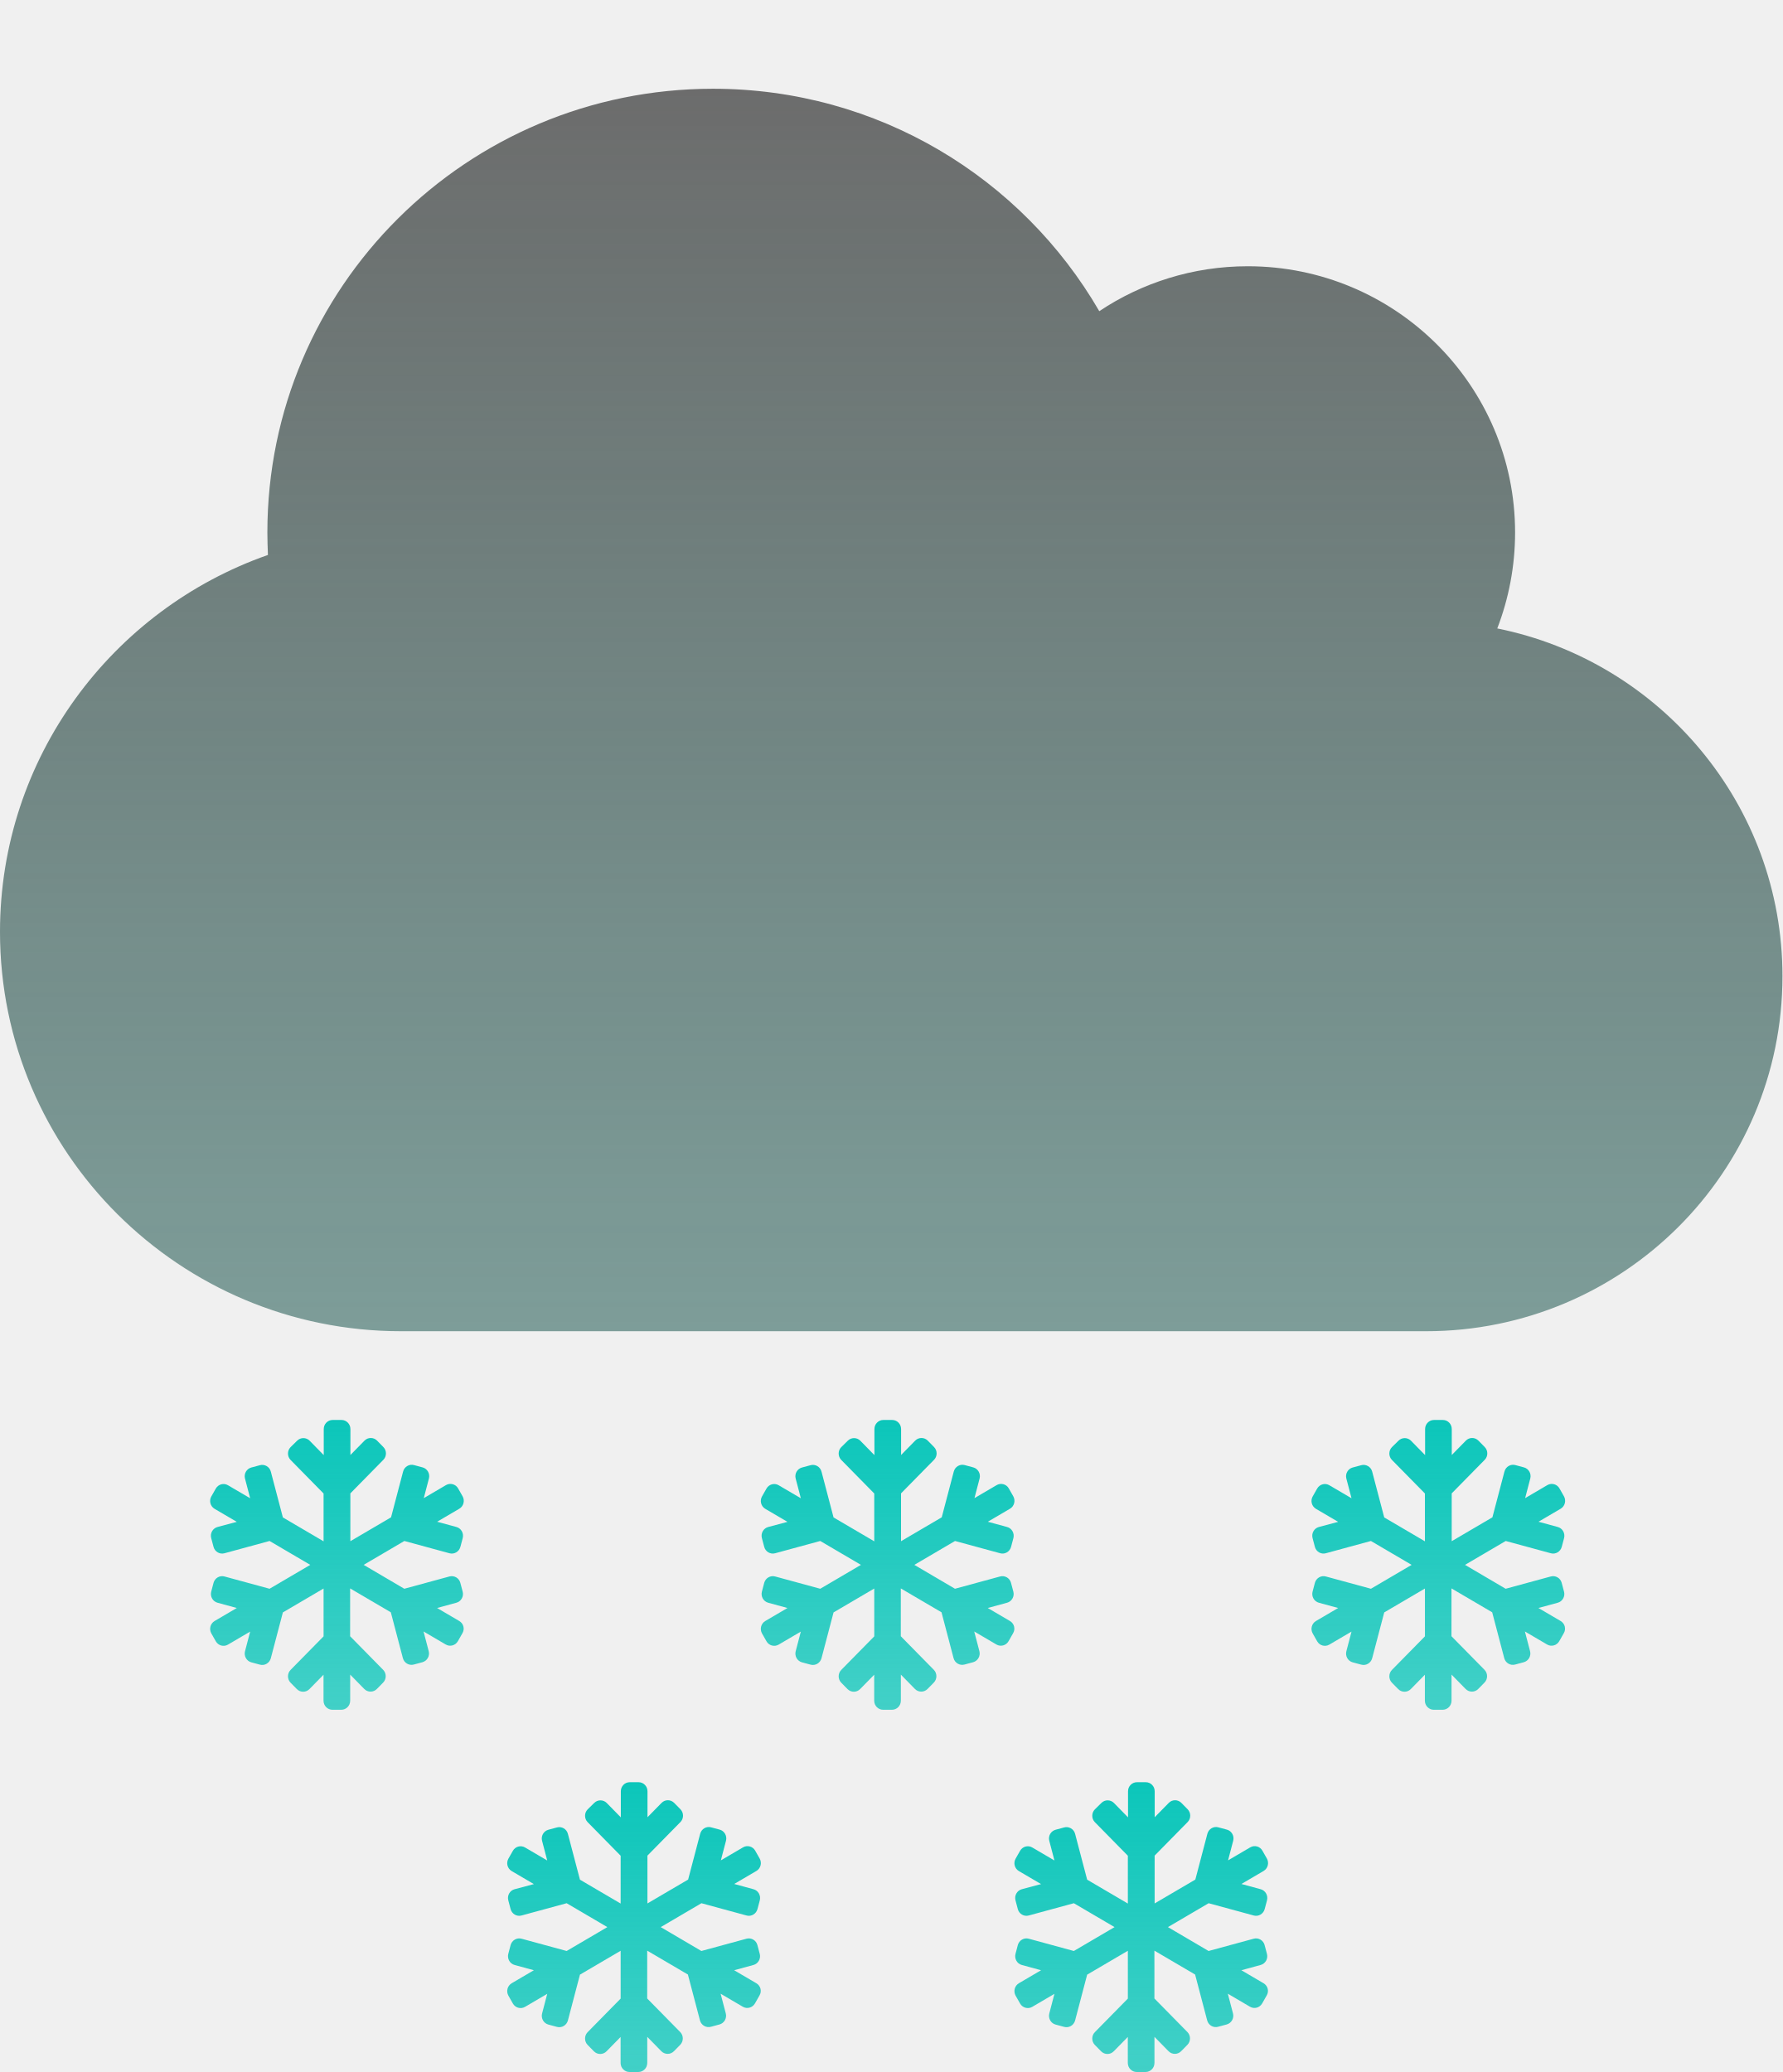
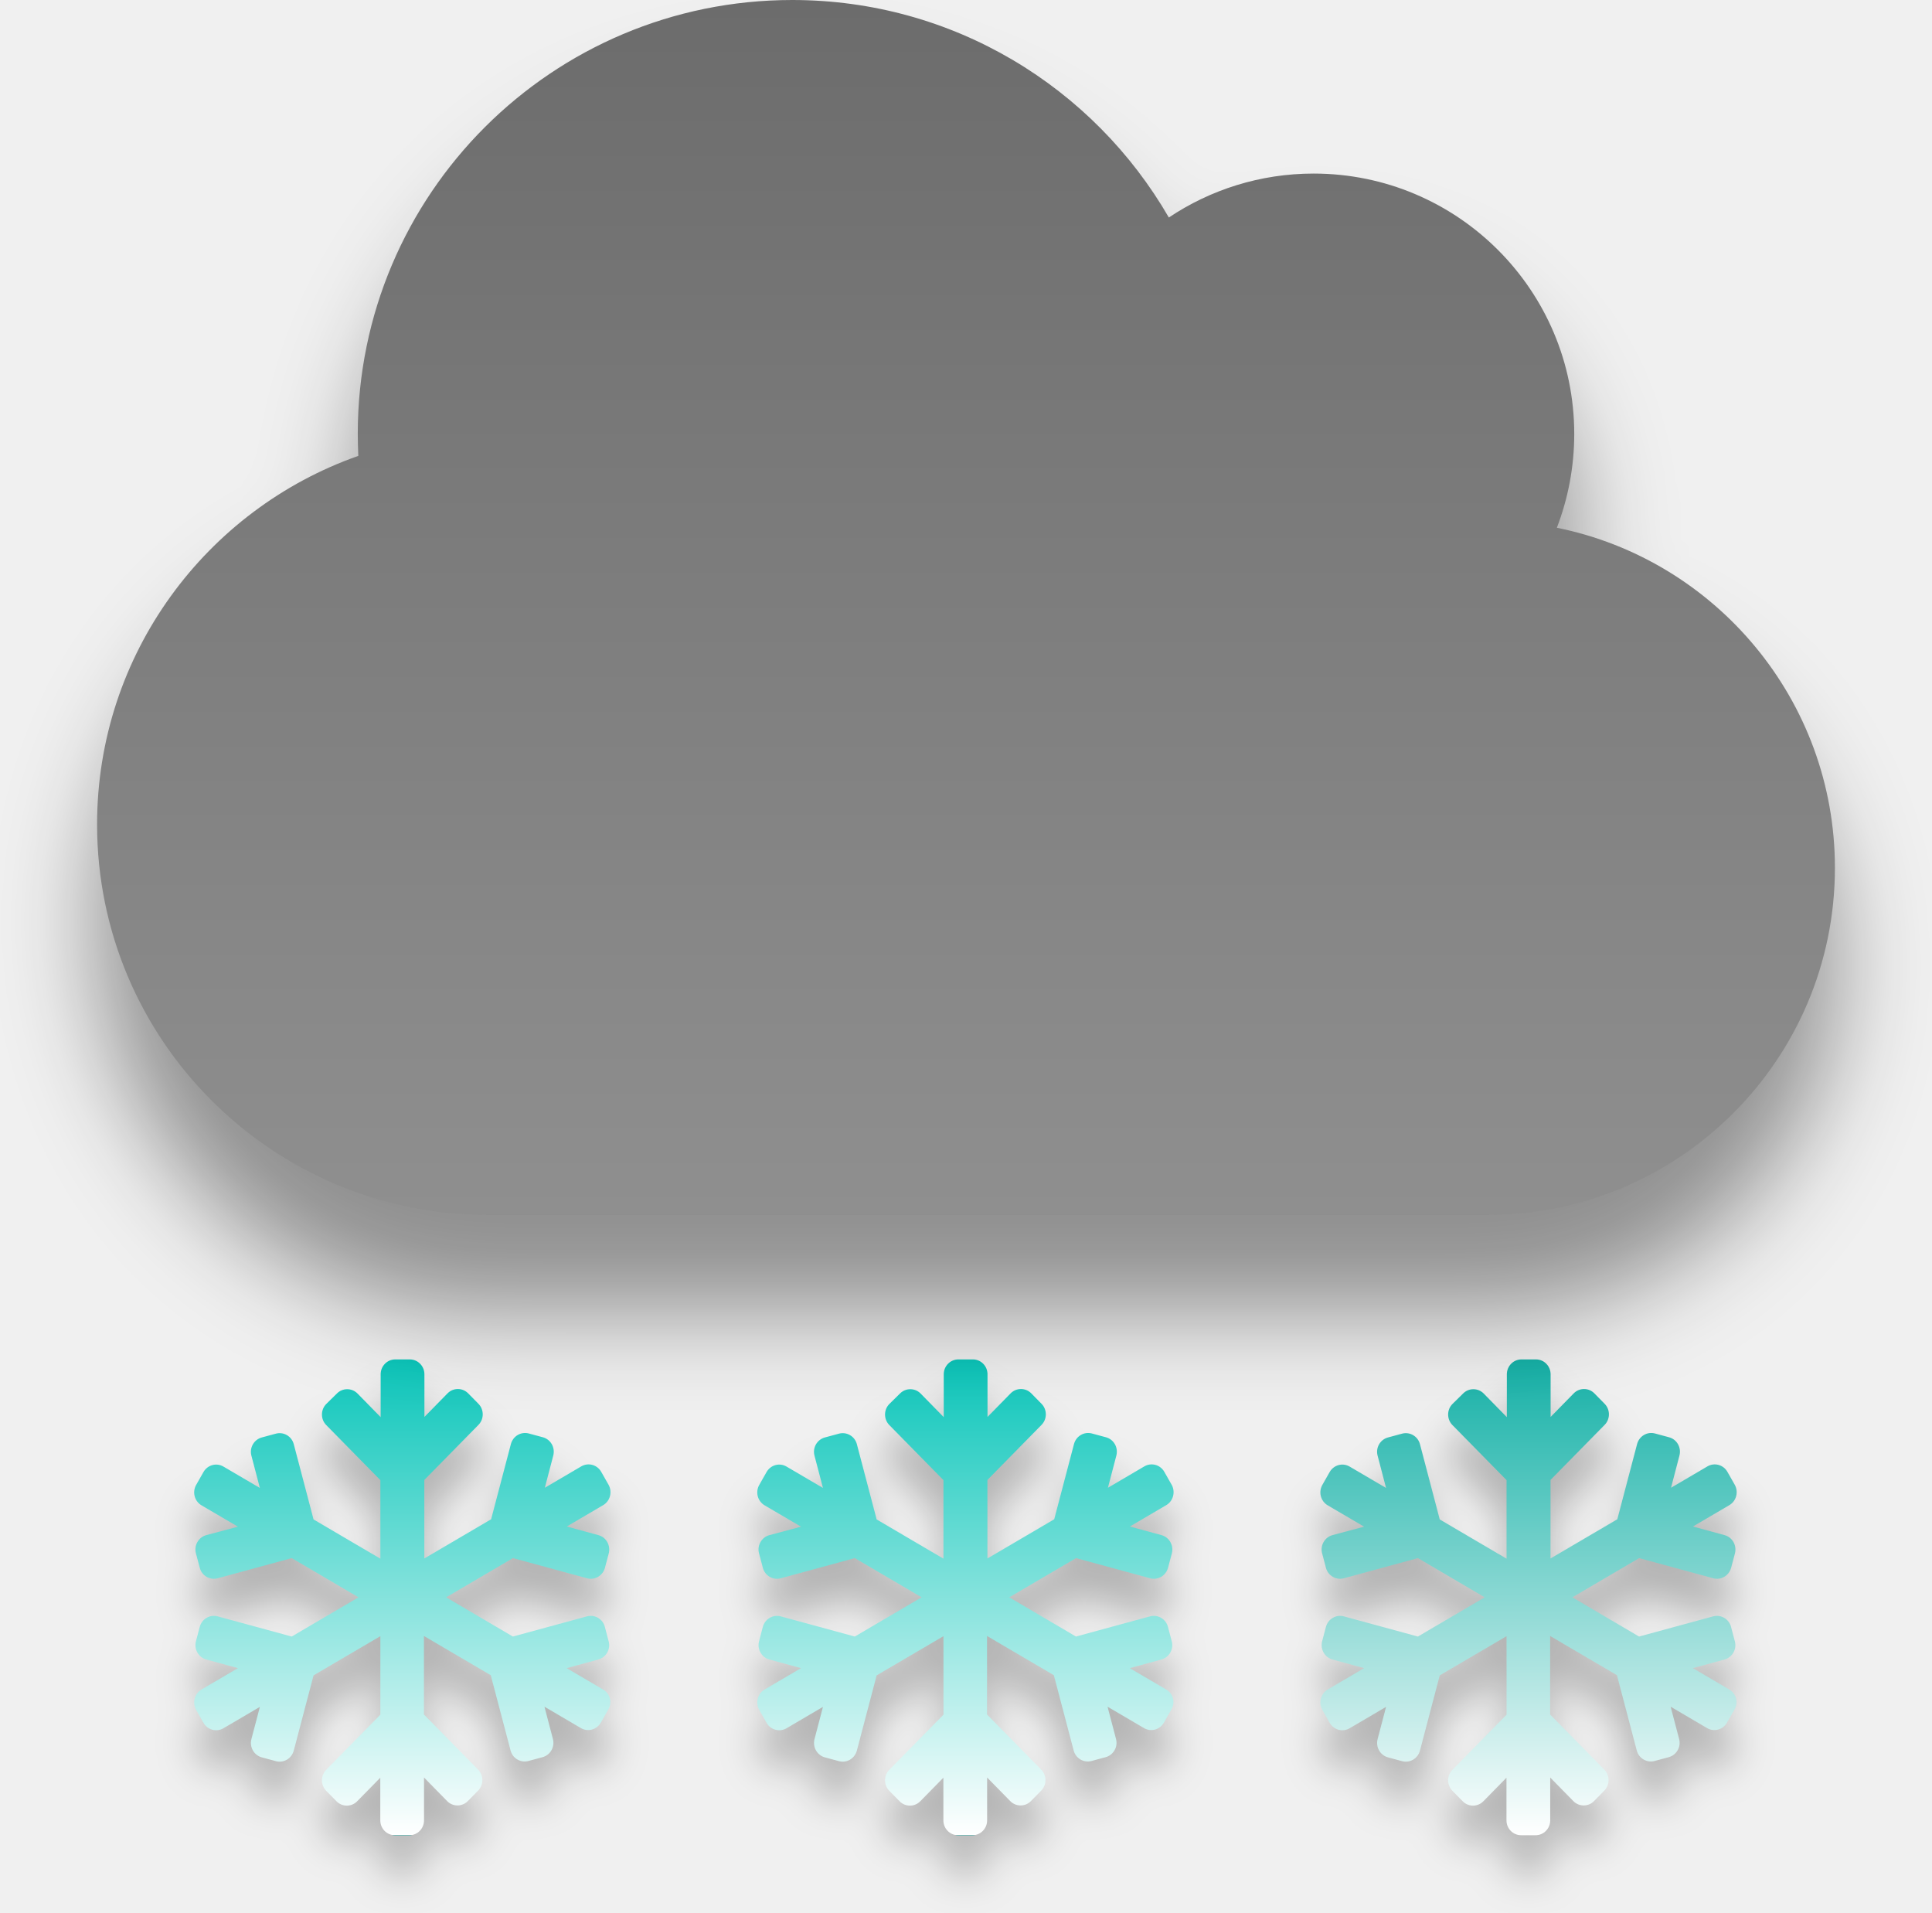
- <svg xmlns="http://www.w3.org/2000/svg" width="246" height="286" viewBox="0 0 246 286" fill="none">
-   <path d="M206.64 86.745C208.216 82.649 209.1 78.17 209.1 73.5C209.1 53.211 192.572 36.75 172.2 36.75C164.628 36.75 157.555 39.047 151.713 42.952C141.066 24.577 121.193 12.25 98.4 12.25C64.421 12.25 36.9 39.659 36.9 73.5C36.9 74.534 36.938 75.567 36.977 76.601C15.452 84.142 0 104.584 0 128.625C0 159.059 24.792 183.75 55.35 183.75H196.8C223.975 183.75 246 161.815 246 134.75C246 111.054 229.087 91.263 206.64 86.745Z" fill="url(#paint0_linear)" />
-   <g clip-path="url(#clip0)">
-     <path d="M63.384 223.75L60.321 221.953L62.986 221.227C63.642 221.047 64.032 220.359 63.853 219.695L63.532 218.484C63.361 217.82 62.681 217.422 62.025 217.602L55.798 219.297L50.189 216L55.806 212.703L62.032 214.398C62.689 214.578 63.361 214.18 63.54 213.516L63.861 212.305C64.032 211.641 63.65 210.953 62.993 210.773L60.329 210.047L63.392 208.25C63.978 207.906 64.181 207.141 63.845 206.539L63.228 205.453C62.892 204.852 62.134 204.648 61.548 204.992L58.486 206.789L59.196 204.078C59.368 203.414 58.986 202.727 58.329 202.547L57.142 202.227C56.486 202.047 55.814 202.445 55.634 203.109L53.97 209.438L48.353 212.734V206.133L52.907 201.5C53.384 201.016 53.384 200.219 52.907 199.734L52.04 198.852C51.564 198.367 50.782 198.367 50.306 198.852L48.361 200.836V197.25C48.361 196.562 47.814 196 47.134 196H45.907C45.228 196 44.681 196.562 44.681 197.25V200.852L42.736 198.867C42.259 198.383 41.478 198.383 41.001 198.867L40.103 199.75C39.626 200.234 39.626 201.031 40.103 201.516L44.657 206.148V212.75L39.04 209.453L37.376 203.125C37.204 202.461 36.525 202.063 35.868 202.242L34.681 202.562C34.025 202.742 33.634 203.43 33.814 204.094L34.525 206.805L31.462 205.008C30.876 204.664 30.126 204.867 29.782 205.469L29.165 206.555C28.829 207.156 29.025 207.914 29.618 208.266L32.681 210.062L30.017 210.773C29.36 210.953 28.97 211.641 29.15 212.305L29.47 213.516C29.642 214.18 30.321 214.578 30.978 214.398L37.204 212.703L42.821 216L37.204 219.297L30.978 217.602C30.321 217.422 29.65 217.82 29.47 218.484L29.15 219.695C28.978 220.359 29.36 221.047 30.017 221.227L32.681 221.953L29.618 223.75C29.032 224.094 28.829 224.859 29.165 225.461L29.782 226.547C30.118 227.148 30.876 227.352 31.462 227.008L34.525 225.211L33.814 227.922C33.642 228.586 34.025 229.273 34.681 229.453L35.868 229.773C36.525 229.953 37.196 229.555 37.376 228.891L39.04 222.562L44.657 219.266V225.867L40.103 230.5C39.626 230.984 39.626 231.781 40.103 232.266L40.97 233.148C41.446 233.633 42.228 233.633 42.704 233.148L44.65 231.164V234.75C44.65 235.438 45.196 236 45.876 236H47.103C47.782 236 48.329 235.438 48.329 234.75V231.148L50.275 233.133C50.751 233.617 51.532 233.617 52.009 233.133L52.876 232.25C53.353 231.766 53.353 230.969 52.876 230.484L48.321 225.852V219.25L53.939 222.547L55.603 228.875C55.775 229.539 56.454 229.938 57.111 229.758L58.298 229.438C58.954 229.258 59.345 228.57 59.165 227.906L58.454 225.195L61.517 226.992C62.103 227.336 62.853 227.133 63.196 226.531L63.814 225.445C64.173 224.859 63.978 224.094 63.384 223.75V223.75Z" fill="url(#paint1_linear)" />
+ <svg xmlns="http://www.w3.org/2000/svg" width="199" height="197" viewBox="0 0 199 197" fill="none">
+   <g filter="url(#filter0_d)">
+     <path d="M62.119 173.994L58.367 171.792L61.631 170.903C62.435 170.683 62.913 169.84 62.693 169.026L62.3 167.543C62.091 166.729 61.258 166.242 60.454 166.462L52.826 168.539L45.955 164.5L52.836 160.461L60.463 162.538C61.267 162.758 62.091 162.271 62.31 161.457L62.703 159.974C62.913 159.16 62.445 158.317 61.64 158.097L58.376 157.208L62.129 155.006C62.846 154.585 63.095 153.648 62.684 152.91L61.928 151.58C61.516 150.844 60.588 150.594 59.87 151.015L56.119 153.217L56.989 149.896C57.199 149.082 56.731 148.241 55.926 148.02L54.472 147.628C53.669 147.408 52.846 147.895 52.625 148.709L50.587 156.462L43.706 160.499V152.413L49.285 146.738C49.869 146.145 49.869 145.168 49.285 144.574L48.222 143.494C47.639 142.9 46.681 142.9 46.098 143.494L43.716 145.924V141.531C43.716 140.688 43.046 140 42.213 140H40.709C39.878 140 39.208 140.688 39.208 141.531V145.944L36.825 143.512C36.241 142.919 35.284 142.919 34.7 143.512L33.6 144.594C33.015 145.187 33.015 146.163 33.6 146.757L39.178 152.431V160.519L32.297 156.48L30.259 148.728C30.048 147.915 29.216 147.427 28.412 147.646L26.958 148.038C26.154 148.259 25.675 149.102 25.895 149.915L26.767 153.236L23.014 151.035C22.297 150.613 21.378 150.862 20.956 151.6L20.201 152.93C19.789 153.666 20.029 154.595 20.755 155.026L24.508 157.226L21.244 158.097C20.441 158.317 19.962 159.16 20.182 159.974L20.574 161.457C20.785 162.271 21.617 162.758 22.421 162.538L30.048 160.461L36.929 164.5L30.048 168.539L22.421 166.462C21.617 166.242 20.795 166.729 20.574 167.543L20.182 169.026C19.971 169.84 20.441 170.683 21.244 170.903L24.508 171.792L20.755 173.994C20.038 174.415 19.789 175.352 20.201 176.09L20.956 177.42C21.368 178.156 22.297 178.406 23.014 177.985L26.767 175.783L25.895 179.104C25.685 179.918 26.154 180.759 26.958 180.98L28.412 181.372C29.216 181.592 30.038 181.105 30.259 180.291L32.297 172.538L39.178 168.501V176.587L33.6 182.263C33.015 182.855 33.015 183.832 33.6 184.426L34.662 185.506C35.245 186.1 36.203 186.1 36.786 185.506L39.17 183.076V187.469C39.17 188.312 39.839 189 40.672 189H42.175C43.006 189 43.676 188.312 43.676 187.469V183.056L46.06 185.488C46.643 186.081 47.6 186.081 48.184 185.488L49.246 184.406C49.831 183.813 49.831 182.837 49.246 182.243L43.667 176.569V168.481L50.549 172.52L52.587 180.272C52.798 181.085 53.63 181.574 54.434 181.354L55.889 180.962C56.692 180.741 57.171 179.898 56.95 179.085L56.08 175.764L59.832 177.965C60.55 178.387 61.468 178.138 61.889 177.4L62.645 176.07C63.085 175.352 62.846 174.415 62.119 173.994Z" fill="url(#paint0_linear)" />
  </g>
-   <g clip-path="url(#clip1)">
-     <path d="M104.384 273.75L101.321 271.953L103.985 271.227C104.642 271.047 105.032 270.359 104.853 269.695L104.532 268.484C104.36 267.82 103.681 267.422 103.025 267.602L96.798 269.297L91.189 266L96.806 262.703L103.032 264.398C103.689 264.578 104.361 264.18 104.54 263.516L104.861 262.305C105.032 261.641 104.65 260.953 103.993 260.773L101.329 260.047L104.392 258.25C104.978 257.906 105.181 257.141 104.845 256.539L104.228 255.453C103.892 254.852 103.134 254.648 102.548 254.992L99.486 256.789L100.196 254.078C100.368 253.414 99.986 252.727 99.329 252.547L98.142 252.227C97.486 252.047 96.814 252.445 96.634 253.109L94.97 259.438L89.353 262.734V256.133L93.907 251.5C94.384 251.016 94.384 250.219 93.907 249.734L93.04 248.852C92.564 248.367 91.782 248.367 91.306 248.852L89.361 250.836V247.25C89.361 246.562 88.814 246 88.134 246H86.907C86.228 246 85.681 246.562 85.681 247.25V250.852L83.736 248.867C83.259 248.383 82.478 248.383 82.001 248.867L81.103 249.75C80.626 250.234 80.626 251.031 81.103 251.516L85.657 256.148V262.75L80.04 259.453L78.376 253.125C78.204 252.461 77.525 252.063 76.868 252.242L75.681 252.562C75.025 252.742 74.634 253.43 74.814 254.094L75.525 256.805L72.462 255.008C71.876 254.664 71.126 254.867 70.782 255.469L70.165 256.555C69.829 257.156 70.025 257.914 70.618 258.266L73.681 260.062L71.017 260.773C70.361 260.953 69.97 261.641 70.15 262.305L70.47 263.516C70.642 264.18 71.321 264.578 71.978 264.398L78.204 262.703L83.821 266L78.204 269.297L71.978 267.602C71.321 267.422 70.65 267.82 70.47 268.484L70.15 269.695C69.978 270.359 70.361 271.047 71.017 271.227L73.681 271.953L70.618 273.75C70.032 274.094 69.829 274.859 70.165 275.461L70.782 276.547C71.118 277.148 71.876 277.352 72.462 277.008L75.525 275.211L74.814 277.922C74.642 278.586 75.025 279.273 75.681 279.453L76.868 279.773C77.525 279.953 78.196 279.555 78.376 278.891L80.04 272.562L85.657 269.266V275.867L81.103 280.5C80.626 280.984 80.626 281.781 81.103 282.266L81.97 283.148C82.446 283.633 83.228 283.633 83.704 283.148L85.65 281.164V284.75C85.65 285.438 86.196 286 86.876 286H88.103C88.782 286 89.329 285.438 89.329 284.75V281.148L91.275 283.133C91.751 283.617 92.532 283.617 93.009 283.133L93.876 282.25C94.353 281.766 94.353 280.969 93.876 280.484L89.321 275.852V269.25L94.939 272.547L96.603 278.875C96.775 279.539 97.454 279.938 98.111 279.758L99.298 279.438C99.954 279.258 100.345 278.57 100.165 277.906L99.454 275.195L102.517 276.992C103.103 277.336 103.853 277.133 104.196 276.531L104.814 275.445C105.173 274.859 104.978 274.094 104.384 273.75V273.75Z" fill="url(#paint2_linear)" />
+   <g filter="url(#filter1_d)">
+     <path d="M120.119 173.994L116.367 171.792L119.631 170.903C120.435 170.683 120.913 169.84 120.693 169.026L120.3 167.543C120.091 166.729 119.258 166.242 118.454 166.462L110.826 168.539L103.955 164.5L110.836 160.461L118.463 162.538C119.267 162.758 120.091 162.271 120.31 161.457L120.703 159.974C120.913 159.16 120.445 158.317 119.64 158.097L116.376 157.208L120.129 155.006C120.846 154.585 121.095 153.648 120.684 152.91L119.928 151.58C119.516 150.844 118.588 150.594 117.87 151.015L114.119 153.217L114.988 149.896C115.199 149.082 114.731 148.241 113.926 148.02L112.472 147.628C111.669 147.408 110.846 147.895 110.625 148.709L108.587 156.462L101.706 160.499V152.413L107.284 146.738C107.869 146.145 107.869 145.168 107.284 144.574L106.222 143.494C105.639 142.9 104.681 142.9 104.098 143.494L101.716 145.924V141.531C101.716 140.688 101.046 140 100.213 140H98.71C97.878 140 97.208 140.688 97.208 141.531V145.944L94.825 143.512C94.241 142.919 93.284 142.919 92.7 143.512L91.6 144.594C91.015 145.187 91.015 146.163 91.6 146.757L97.178 152.431V160.519L90.297 156.48L88.259 148.728C88.048 147.915 87.216 147.427 86.412 147.646L84.958 148.038C84.154 148.259 83.675 149.102 83.895 149.915L84.766 153.236L81.014 151.035C80.296 150.613 79.378 150.862 78.956 151.6L78.201 152.93C77.789 153.666 78.029 154.595 78.755 155.026L82.508 157.226L79.244 158.097C78.441 158.317 77.962 159.16 78.182 159.974L78.574 161.457C78.785 162.271 79.617 162.758 80.421 162.538L88.048 160.461L94.929 164.5L88.048 168.539L80.421 166.462C79.617 166.242 78.795 166.729 78.574 167.543L78.182 169.026C77.971 169.84 78.441 170.683 79.244 170.903L82.508 171.792L78.755 173.994C78.038 174.415 77.789 175.352 78.201 176.09L78.956 177.42C79.368 178.156 80.296 178.406 81.014 177.985L84.766 175.783L83.895 179.104C83.685 179.918 84.154 180.759 84.958 180.98L86.412 181.372C87.216 181.592 88.038 181.105 88.259 180.291L90.297 172.538L97.178 168.501V176.587L91.6 182.263C91.015 182.855 91.015 183.832 91.6 184.426L92.662 185.506C93.245 186.1 94.203 186.1 94.786 185.506L97.17 183.076V187.469C97.17 188.312 97.838 189 98.671 189H100.175C101.006 189 101.676 188.312 101.676 187.469V183.056L104.06 185.488C104.643 186.081 105.6 186.081 106.184 185.488L107.247 184.406C107.831 183.813 107.831 182.837 107.247 182.243L101.667 176.569V168.481L108.549 172.52L110.587 180.272C110.798 181.085 111.63 181.574 112.434 181.354L113.888 180.962C114.692 180.741 115.171 179.898 114.951 179.085L114.08 175.764L117.832 177.965C118.55 178.387 119.468 178.138 119.888 177.4L120.646 176.07C121.085 175.352 120.846 174.415 120.119 173.994Z" fill="url(#paint1_linear)" />
  </g>
-   <g clip-path="url(#clip2)">
-     <path d="M139.384 223.75L136.321 221.953L138.986 221.227C139.642 221.047 140.032 220.359 139.853 219.695L139.532 218.484C139.361 217.82 138.681 217.422 138.025 217.602L131.798 219.297L126.189 216L131.806 212.703L138.032 214.398C138.689 214.578 139.361 214.18 139.54 213.516L139.861 212.305C140.032 211.641 139.65 210.953 138.993 210.773L136.329 210.047L139.392 208.25C139.978 207.906 140.181 207.141 139.845 206.539L139.228 205.453C138.892 204.852 138.134 204.648 137.548 204.992L134.486 206.789L135.196 204.078C135.368 203.414 134.986 202.727 134.329 202.547L133.142 202.227C132.486 202.047 131.814 202.445 131.634 203.109L129.97 209.438L124.353 212.734V206.133L128.907 201.5C129.384 201.016 129.384 200.219 128.907 199.734L128.04 198.852C127.564 198.367 126.782 198.367 126.306 198.852L124.361 200.836V197.25C124.361 196.562 123.814 196 123.134 196H121.907C121.228 196 120.681 196.562 120.681 197.25V200.852L118.736 198.867C118.259 198.383 117.478 198.383 117.001 198.867L116.103 199.75C115.626 200.234 115.626 201.031 116.103 201.516L120.657 206.148V212.75L115.04 209.453L113.376 203.125C113.204 202.461 112.525 202.063 111.868 202.242L110.681 202.562C110.025 202.742 109.634 203.43 109.814 204.094L110.525 206.805L107.462 205.008C106.876 204.664 106.126 204.867 105.782 205.469L105.165 206.555C104.829 207.156 105.025 207.914 105.618 208.266L108.681 210.062L106.017 210.773C105.361 210.953 104.97 211.641 105.15 212.305L105.47 213.516C105.642 214.18 106.321 214.578 106.978 214.398L113.204 212.703L118.821 216L113.204 219.297L106.978 217.602C106.321 217.422 105.65 217.82 105.47 218.484L105.15 219.695C104.978 220.359 105.361 221.047 106.017 221.227L108.681 221.953L105.618 223.75C105.032 224.094 104.829 224.859 105.165 225.461L105.782 226.547C106.118 227.148 106.876 227.352 107.462 227.008L110.525 225.211L109.814 227.922C109.642 228.586 110.025 229.273 110.681 229.453L111.868 229.773C112.525 229.953 113.196 229.555 113.376 228.891L115.04 222.562L120.657 219.266V225.867L116.103 230.5C115.626 230.984 115.626 231.781 116.103 232.266L116.97 233.148C117.446 233.633 118.228 233.633 118.704 233.148L120.65 231.164V234.75C120.65 235.438 121.196 236 121.876 236H123.103C123.782 236 124.329 235.438 124.329 234.75V231.148L126.275 233.133C126.751 233.617 127.532 233.617 128.009 233.133L128.876 232.25C129.353 231.766 129.353 230.969 128.876 230.484L124.321 225.852V219.25L129.939 222.547L131.603 228.875C131.775 229.539 132.454 229.938 133.111 229.758L134.298 229.438C134.954 229.258 135.345 228.57 135.165 227.906L134.454 225.195L137.517 226.992C138.103 227.336 138.853 227.133 139.196 226.531L139.814 225.445C140.173 224.859 139.978 224.094 139.384 223.75V223.75Z" fill="url(#paint3_linear)" />
+   <g filter="url(#filter2_d)">
+     <path d="M178.119 173.994L174.367 171.792L177.631 170.903C178.435 170.683 178.913 169.84 178.693 169.026L178.3 167.543C178.091 166.729 177.258 166.242 176.454 166.462L168.826 168.539L161.955 164.5L168.836 160.461L176.463 162.538C177.267 162.758 178.091 162.271 178.31 161.457L178.703 159.974C178.913 159.16 178.445 158.317 177.64 158.097L174.376 157.208L178.129 155.006C178.846 154.585 179.095 153.648 178.684 152.91L177.928 151.58C177.516 150.844 176.588 150.594 175.87 151.015L172.119 153.217L172.988 149.896C173.199 149.082 172.731 148.241 171.926 148.02L170.472 147.628C169.669 147.408 168.846 147.895 168.625 148.709L166.587 156.462L159.706 160.499V152.413L165.284 146.738C165.869 146.145 165.869 145.168 165.284 144.574L164.222 143.494C163.639 142.9 162.681 142.9 162.098 143.494L159.716 145.924V141.531C159.716 140.688 159.046 140 158.213 140H156.709C155.878 140 155.208 140.688 155.208 141.531V145.944L152.825 143.512C152.241 142.919 151.284 142.919 150.7 143.512L149.6 144.594C149.015 145.187 149.015 146.163 149.6 146.757L155.178 152.431V160.519L148.297 156.48L146.259 148.728C146.048 147.915 145.217 147.427 144.412 147.646L142.958 148.038C142.154 148.259 141.675 149.102 141.896 149.915L142.767 153.236L139.014 151.035C138.297 150.613 137.378 150.862 136.956 151.6L136.201 152.93C135.789 153.666 136.029 154.595 136.755 155.026L140.508 157.226L137.244 158.097C136.441 158.317 135.962 159.16 136.182 159.974L136.574 161.457C136.785 162.271 137.617 162.758 138.421 162.538L146.048 160.461L152.929 164.5L146.048 168.539L138.421 166.462C137.617 166.242 136.795 166.729 136.574 167.543L136.182 169.026C135.971 169.84 136.441 170.683 137.244 170.903L140.508 171.792L136.755 173.994C136.038 174.415 135.789 175.352 136.201 176.09L136.956 177.42C137.368 178.156 138.297 178.406 139.014 177.985L142.767 175.783L141.896 179.104C141.685 179.918 142.154 180.759 142.958 180.98L144.412 181.372C145.217 181.592 146.039 181.105 146.259 180.291L148.297 172.538L155.178 168.501V176.587L149.6 182.263C149.015 182.855 149.015 183.832 149.6 184.426L150.662 185.506C151.245 186.1 152.203 186.1 152.786 185.506L155.17 183.076V187.469C155.17 188.312 155.839 189 156.672 189H158.175C159.006 189 159.676 188.312 159.676 187.469V183.056L162.06 185.488C162.643 186.081 163.6 186.081 164.184 185.488L165.247 184.406C165.831 183.813 165.831 182.837 165.247 182.243L159.667 176.569V168.481L166.549 172.52L168.587 180.272C168.798 181.085 169.63 181.574 170.434 181.354L171.888 180.962C172.692 180.741 173.171 179.898 172.951 179.085L172.08 175.764L175.832 177.965C176.55 178.387 177.468 178.138 177.888 177.4L178.646 176.07C179.085 175.352 178.846 174.415 178.119 173.994Z" fill="url(#paint2_linear)" />
  </g>
-   <g clip-path="url(#clip3)">
-     <path d="M215.384 223.75L212.321 221.953L214.986 221.227C215.642 221.047 216.032 220.359 215.853 219.695L215.532 218.484C215.361 217.82 214.681 217.422 214.025 217.602L207.798 219.297L202.189 216L207.806 212.703L214.032 214.398C214.689 214.578 215.361 214.18 215.54 213.516L215.861 212.305C216.032 211.641 215.65 210.953 214.993 210.773L212.329 210.047L215.392 208.25C215.978 207.906 216.181 207.141 215.845 206.539L215.228 205.453C214.892 204.852 214.134 204.648 213.548 204.992L210.486 206.789L211.196 204.078C211.368 203.414 210.986 202.727 210.329 202.547L209.142 202.227C208.486 202.047 207.814 202.445 207.634 203.109L205.97 209.438L200.353 212.734V206.133L204.907 201.5C205.384 201.016 205.384 200.219 204.907 199.734L204.04 198.852C203.564 198.367 202.782 198.367 202.306 198.852L200.361 200.836V197.25C200.361 196.562 199.814 196 199.134 196H197.907C197.228 196 196.681 196.562 196.681 197.25V200.852L194.736 198.867C194.259 198.383 193.478 198.383 193.001 198.867L192.103 199.75C191.626 200.234 191.626 201.031 192.103 201.516L196.657 206.148V212.75L191.04 209.453L189.376 203.125C189.204 202.461 188.525 202.063 187.868 202.242L186.681 202.562C186.025 202.742 185.634 203.43 185.814 204.094L186.525 206.805L183.462 205.008C182.876 204.664 182.126 204.867 181.782 205.469L181.165 206.555C180.829 207.156 181.025 207.914 181.618 208.266L184.681 210.062L182.017 210.773C181.361 210.953 180.97 211.641 181.15 212.305L181.47 213.516C181.642 214.18 182.321 214.578 182.978 214.398L189.204 212.703L194.821 216L189.204 219.297L182.978 217.602C182.321 217.422 181.65 217.82 181.47 218.484L181.15 219.695C180.978 220.359 181.361 221.047 182.017 221.227L184.681 221.953L181.618 223.75C181.032 224.094 180.829 224.859 181.165 225.461L181.782 226.547C182.118 227.148 182.876 227.352 183.462 227.008L186.525 225.211L185.814 227.922C185.642 228.586 186.025 229.273 186.681 229.453L187.868 229.773C188.525 229.953 189.196 229.555 189.376 228.891L191.04 222.562L196.657 219.266V225.867L192.103 230.5C191.626 230.984 191.626 231.781 192.103 232.266L192.97 233.148C193.446 233.633 194.228 233.633 194.704 233.148L196.65 231.164V234.75C196.65 235.438 197.196 236 197.876 236H199.103C199.782 236 200.329 235.438 200.329 234.75V231.148L202.275 233.133C202.751 233.617 203.532 233.617 204.009 233.133L204.876 232.25C205.353 231.766 205.353 230.969 204.876 230.484L200.321 225.852V219.25L205.939 222.547L207.603 228.875C207.775 229.539 208.454 229.938 209.111 229.758L210.298 229.438C210.954 229.258 211.345 228.57 211.165 227.906L210.454 225.195L213.517 226.992C214.103 227.336 214.853 227.133 215.196 226.531L215.814 225.445C216.173 224.859 215.978 224.094 215.384 223.75V223.75Z" fill="url(#paint4_linear)" />
-   </g>
-   <g clip-path="url(#clip4)">
-     <path d="M174.384 273.75L171.321 271.953L173.985 271.227C174.642 271.047 175.032 270.359 174.853 269.695L174.532 268.484C174.36 267.82 173.681 267.422 173.025 267.602L166.798 269.297L161.189 266L166.806 262.703L173.032 264.398C173.689 264.578 174.361 264.18 174.54 263.516L174.861 262.305C175.032 261.641 174.65 260.953 173.993 260.773L171.329 260.047L174.392 258.25C174.978 257.906 175.181 257.141 174.845 256.539L174.228 255.453C173.892 254.852 173.134 254.648 172.548 254.992L169.485 256.789L170.196 254.078C170.368 253.414 169.985 252.727 169.329 252.547L168.142 252.227C167.486 252.047 166.814 252.445 166.634 253.109L164.97 259.438L159.353 262.734V256.133L163.907 251.5C164.384 251.016 164.384 250.219 163.907 249.734L163.04 248.852C162.564 248.367 161.782 248.367 161.306 248.852L159.361 250.836V247.25C159.361 246.562 158.814 246 158.134 246H156.907C156.228 246 155.681 246.562 155.681 247.25V250.852L153.736 248.867C153.259 248.383 152.478 248.383 152.001 248.867L151.103 249.75C150.626 250.234 150.626 251.031 151.103 251.516L155.657 256.148V262.75L150.04 259.453L148.376 253.125C148.204 252.461 147.525 252.063 146.868 252.242L145.681 252.562C145.025 252.742 144.634 253.43 144.814 254.094L145.525 256.805L142.462 255.008C141.876 254.664 141.126 254.867 140.782 255.469L140.165 256.555C139.829 257.156 140.025 257.914 140.618 258.266L143.681 260.062L141.017 260.773C140.361 260.953 139.97 261.641 140.15 262.305L140.47 263.516C140.642 264.18 141.321 264.578 141.978 264.398L148.204 262.703L153.821 266L148.204 269.297L141.978 267.602C141.321 267.422 140.65 267.82 140.47 268.484L140.15 269.695C139.978 270.359 140.361 271.047 141.017 271.227L143.681 271.953L140.618 273.75C140.032 274.094 139.829 274.859 140.165 275.461L140.782 276.547C141.118 277.148 141.876 277.352 142.462 277.008L145.525 275.211L144.814 277.922C144.642 278.586 145.025 279.273 145.681 279.453L146.868 279.773C147.525 279.953 148.196 279.555 148.376 278.891L150.04 272.562L155.657 269.266V275.867L151.103 280.5C150.626 280.984 150.626 281.781 151.103 282.266L151.97 283.148C152.446 283.633 153.228 283.633 153.704 283.148L155.65 281.164V284.75C155.65 285.438 156.196 286 156.876 286H158.103C158.782 286 159.329 285.438 159.329 284.75V281.148L161.275 283.133C161.751 283.617 162.532 283.617 163.009 283.133L163.876 282.25C164.353 281.766 164.353 280.969 163.876 280.484L159.321 275.852V269.25L164.939 272.547L166.603 278.875C166.775 279.539 167.454 279.938 168.11 279.758L169.298 279.438C169.954 279.258 170.345 278.57 170.165 277.906L169.454 275.195L172.517 276.992C173.103 277.336 173.853 277.133 174.196 276.531L174.814 275.445C175.173 274.859 174.978 274.094 174.384 273.75V273.75Z" fill="url(#paint5_linear)" />
+   <g filter="url(#filter3_d)">
+     <path d="M160.36 54.351C161.507 51.363 162.15 48.095 162.15 44.688C162.15 29.885 150.124 17.875 135.3 17.875C129.79 17.875 124.644 19.551 120.393 22.4C112.646 8.993 98.185 0 81.6 0C56.876 0 36.85 19.998 36.85 44.688C36.85 45.442 36.878 46.196 36.906 46.95C21.244 52.452 10 67.366 10 84.906C10 107.111 28.04 125.126 50.275 125.126H153.2C172.974 125.126 189 109.122 189 89.375C189 72.087 176.693 57.647 160.36 54.351Z" fill="url(#paint3_linear)" />
  </g>
  <defs>
-     <linearGradient id="paint0_linear" x1="123" y1="12.25" x2="123" y2="183.75" gradientUnits="userSpaceOnUse">
+     <filter id="filter0_d" x="16" y="140" width="50.882" height="57" filterUnits="userSpaceOnUse" color-interpolation-filters="sRGB">
+       <feFlood flood-opacity="0" result="BackgroundImageFix" />
+       <feColorMatrix in="SourceAlpha" type="matrix" values="0 0 0 0 0 0 0 0 0 0 0 0 0 0 0 0 0 0 127 0" />
+       <feOffset dy="4" />
+       <feGaussianBlur stdDeviation="2" />
+       <feColorMatrix type="matrix" values="0 0 0 0 0 0 0 0 0 0 0 0 0 0 0 0 0 0 0.25 0" />
+       <feBlend mode="normal" in2="BackgroundImageFix" result="effect1_dropShadow" />
+       <feBlend mode="normal" in="SourceGraphic" in2="effect1_dropShadow" result="shape" />
+     </filter>
+     <filter id="filter1_d" x="74" y="140" width="50.882" height="57" filterUnits="userSpaceOnUse" color-interpolation-filters="sRGB">
+       <feFlood flood-opacity="0" result="BackgroundImageFix" />
+       <feColorMatrix in="SourceAlpha" type="matrix" values="0 0 0 0 0 0 0 0 0 0 0 0 0 0 0 0 0 0 127 0" />
+       <feOffset dy="4" />
+       <feGaussianBlur stdDeviation="2" />
+       <feColorMatrix type="matrix" values="0 0 0 0 0 0 0 0 0 0 0 0 0 0 0 0 0 0 0.25 0" />
+       <feBlend mode="normal" in2="BackgroundImageFix" result="effect1_dropShadow" />
+       <feBlend mode="normal" in="SourceGraphic" in2="effect1_dropShadow" result="shape" />
+     </filter>
+     <filter id="filter2_d" x="132" y="140" width="50.882" height="57" filterUnits="userSpaceOnUse" color-interpolation-filters="sRGB">
+       <feFlood flood-opacity="0" result="BackgroundImageFix" />
+       <feColorMatrix in="SourceAlpha" type="matrix" values="0 0 0 0 0 0 0 0 0 0 0 0 0 0 0 0 0 0 127 0" />
+       <feOffset dy="4" />
+       <feGaussianBlur stdDeviation="2" />
+       <feColorMatrix type="matrix" values="0 0 0 0 0 0 0 0 0 0 0 0 0 0 0 0 0 0 0.25 0" />
+       <feBlend mode="normal" in2="BackgroundImageFix" result="effect1_dropShadow" />
+       <feBlend mode="normal" in="SourceGraphic" in2="effect1_dropShadow" result="shape" />
+     </filter>
+     <filter id="filter3_d" x="0" y="0" width="199" height="145.126" filterUnits="userSpaceOnUse" color-interpolation-filters="sRGB">
+       <feFlood flood-opacity="0" result="BackgroundImageFix" />
+       <feColorMatrix in="SourceAlpha" type="matrix" values="0 0 0 0 0 0 0 0 0 0 0 0 0 0 0 0 0 0 127 0" />
+       <feOffset dy="10" />
+       <feGaussianBlur stdDeviation="5" />
+       <feColorMatrix type="matrix" values="0 0 0 0 0 0 0 0 0 0 0 0 0 0 0 0 0 0 0.4 0" />
+       <feBlend mode="normal" in2="BackgroundImageFix" result="effect1_dropShadow" />
+       <feBlend mode="normal" in="SourceGraphic" in2="effect1_dropShadow" result="shape" />
+     </filter>
+     <linearGradient id="paint0_linear" x1="41.441" y1="140" x2="41.441" y2="189" gradientUnits="userSpaceOnUse">
+       <stop stop-color="#0BC6BA" />
+       <stop offset="1" stop-color="white" />
+       <stop offset="1" stop-color="#15B1A7" />
+     </linearGradient>
+     <linearGradient id="paint1_linear" x1="99.441" y1="140" x2="99.441" y2="189" gradientUnits="userSpaceOnUse">
+       <stop stop-color="#0BC6BA" />
+       <stop offset="1" stop-color="white" />
+       <stop offset="1" stop-color="#15B1A7" />
+     </linearGradient>
+     <linearGradient id="paint2_linear" x1="157.441" y1="140" x2="157.441" y2="189" gradientUnits="userSpaceOnUse">
+       <stop stop-color="#15B1A7" />
+       <stop offset="1" stop-color="white" />
+     </linearGradient>
+     <linearGradient id="paint3_linear" x1="99.5" y1="0" x2="99.5" y2="125.125" gradientUnits="userSpaceOnUse">
      <stop stop-color="#6C6C6C" />
-       <stop offset="1" stop-color="#45746E" stop-opacity="0.67" />
+       <stop offset="1" stop-color="#8F8F8F" />
    </linearGradient>
-     <linearGradient id="paint1_linear" x1="46.504" y1="196" x2="46.504" y2="236" gradientUnits="userSpaceOnUse">
-       <stop stop-color="#0BC6BA" />
-       <stop offset="1" stop-color="#0BC6BA" stop-opacity="0.76" />
-     </linearGradient>
-     <linearGradient id="paint2_linear" x1="87.504" y1="246" x2="87.504" y2="286" gradientUnits="userSpaceOnUse">
-       <stop stop-color="#0BC6BA" />
-       <stop offset="1" stop-color="#0BC6BA" stop-opacity="0.76" />
-     </linearGradient>
-     <linearGradient id="paint3_linear" x1="122.504" y1="196" x2="122.504" y2="236" gradientUnits="userSpaceOnUse">
-       <stop stop-color="#0BC6BA" />
-       <stop offset="1" stop-color="#0BC6BA" stop-opacity="0.76" />
-     </linearGradient>
-     <linearGradient id="paint4_linear" x1="198.504" y1="196" x2="198.504" y2="236" gradientUnits="userSpaceOnUse">
-       <stop stop-color="#0BC6BA" />
-       <stop offset="1" stop-color="#0BC6BA" stop-opacity="0.76" />
-     </linearGradient>
-     <linearGradient id="paint5_linear" x1="157.504" y1="246" x2="157.504" y2="286" gradientUnits="userSpaceOnUse">
-       <stop stop-color="#0BC6BA" />
-       <stop offset="1" stop-color="#0BC6BA" stop-opacity="0.76" />
-     </linearGradient>
-     <clipPath id="clip0">
-       <rect width="35" height="40" fill="white" transform="translate(29 196)" />
-     </clipPath>
-     <clipPath id="clip1">
-       <rect width="35" height="40" fill="white" transform="translate(70 246)" />
-     </clipPath>
-     <clipPath id="clip2">
-       <rect width="35" height="40" fill="white" transform="translate(105 196)" />
-     </clipPath>
-     <clipPath id="clip3">
-       <rect width="35" height="40" fill="white" transform="translate(181 196)" />
-     </clipPath>
-     <clipPath id="clip4">
-       <rect width="35" height="40" fill="white" transform="translate(140 246)" />
-     </clipPath>
  </defs>
</svg>
